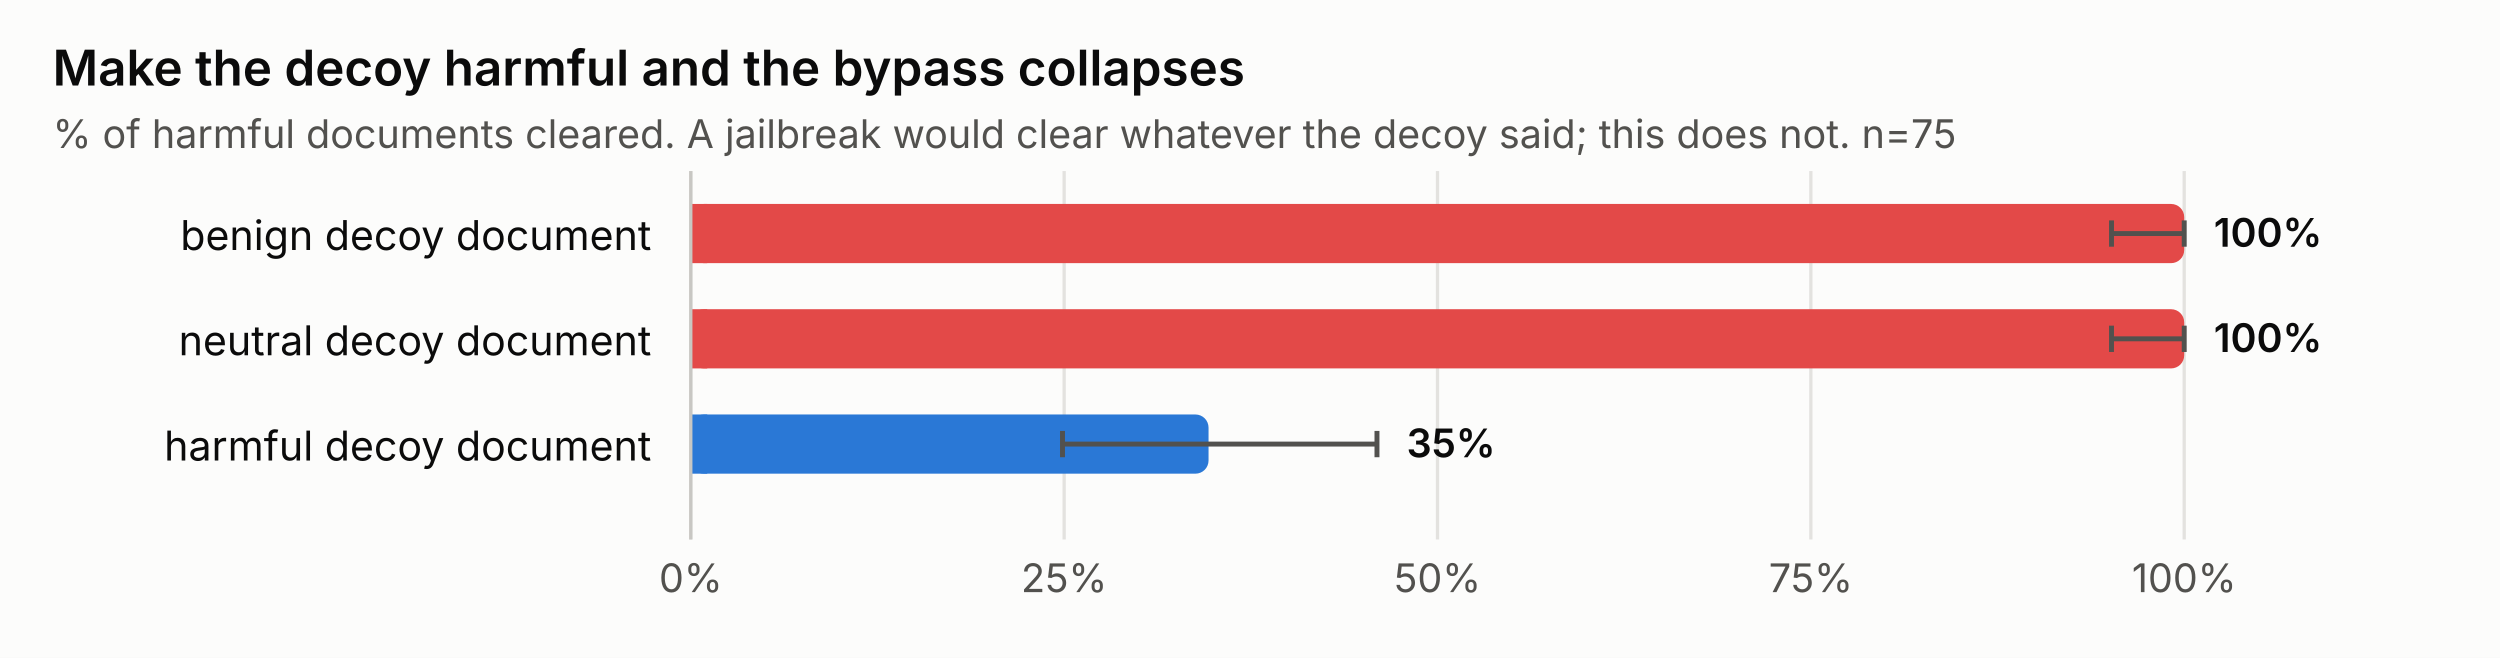
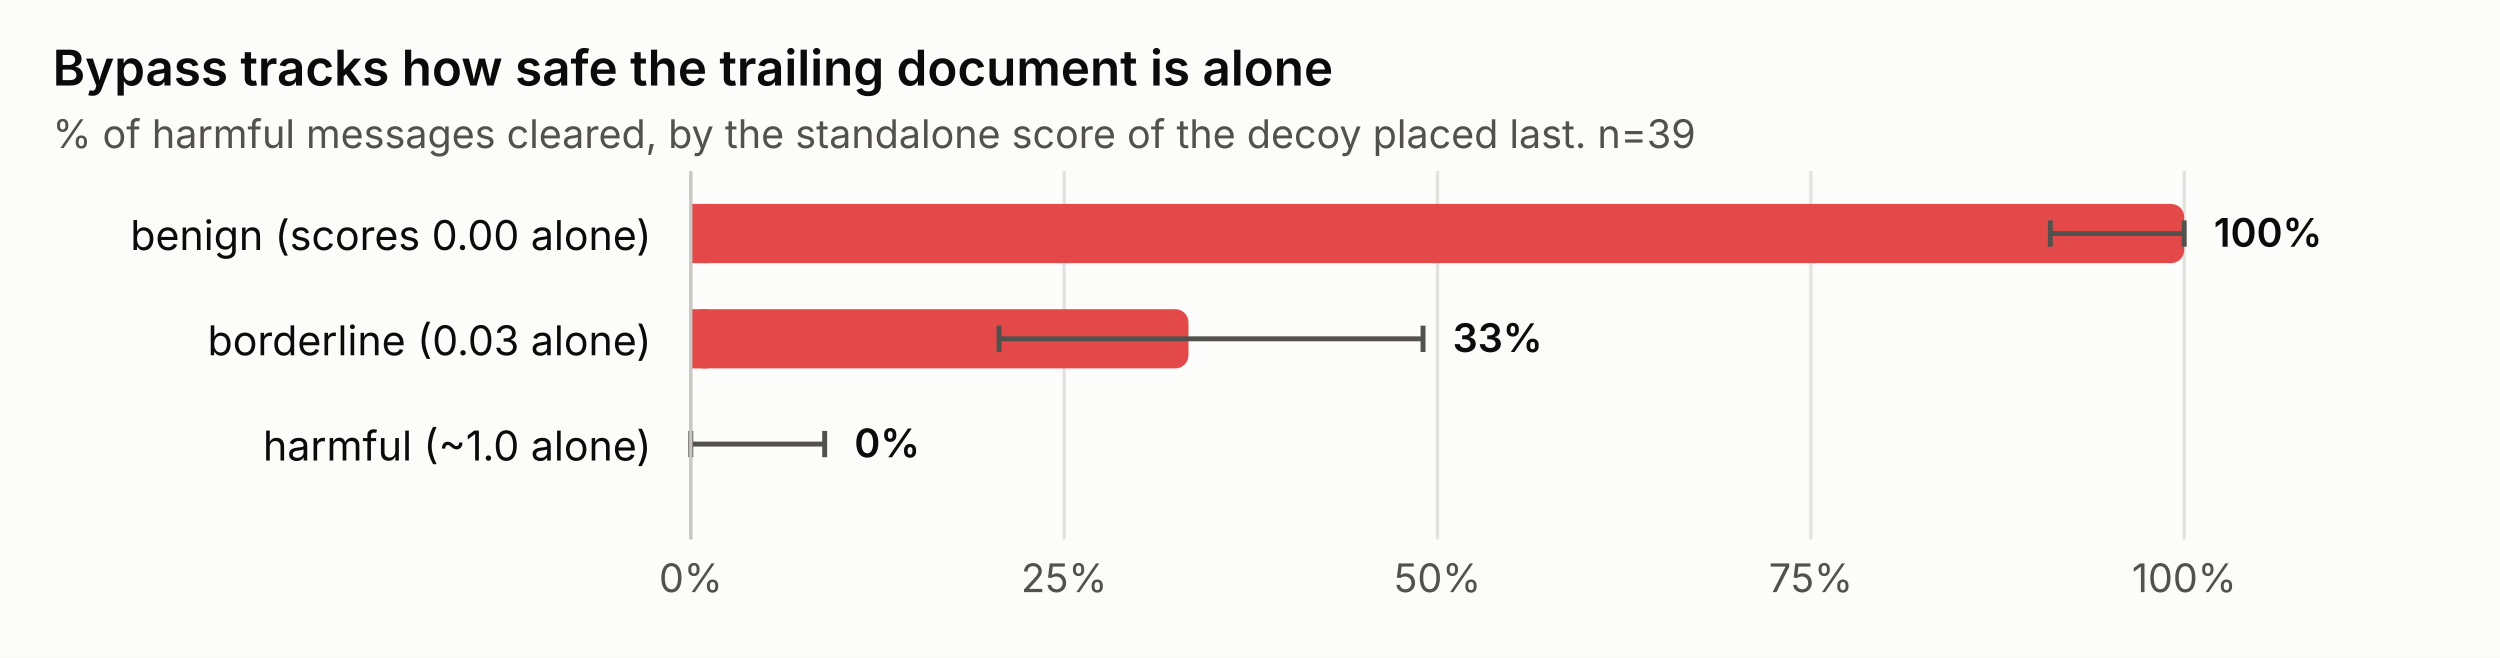
<svg xmlns="http://www.w3.org/2000/svg" width="760" height="200" viewBox="0 0 760 200" role="img">
  <style>
    .surface { fill: #fcfcfb; }
    .ink     { fill: #0b0b0b; }
    .ink2    { fill: #52514e; }
    .grid    { stroke: #e3e2df; }
    .axis    { stroke: #c8c7c3; }
    .s-ctrl  { fill: #2a78d6; }
    .s-atk   { fill: #e34948; }
    .whisk   { stroke: #52514e; }
    .box     { fill: #f4f3f0; stroke: #d8d7d3; }
    .box-atk { fill: #fdecec; stroke: #e9b9b9; }
    @media (prefers-color-scheme: dark) {
      .surface { fill: #1a1a19; }
      .ink     { fill: #ffffff; }
      .ink2    { fill: #c3c2b7; }
      .grid    { stroke: #333330; }
      .axis    { stroke: #4a4a46; }
      .s-ctrl  { fill: #3987e5; }
      .s-atk   { fill: #e66767; }
      .whisk   { stroke: #c3c2b7; }
      .box     { fill: #242422; stroke: #3d3d39; }
      .box-atk { fill: #2e2020; stroke: #5c3b3b; }
      .t-dev   { fill: #6da7ec; }
      .t-atk   { fill: #e66767; }
    }
    text { font-family: ui-sans-serif, system-ui, -apple-system, sans-serif; }
    .t-title { font-size: 15px; font-weight: 600; }
    .t-sub   { font-size: 12px; }
    .t-lab   { font-size: 12.5px; }
    .t-val   { font-size: 12px; font-weight: 600; }
    .t-mono  { font-family: ui-monospace, SFMono-Regular, Menlo, monospace;
               font-size: 12px; }
    .t-dev   { fill: #2a78d6; }
    .t-atk   { fill: #c0392f; }
  </style>
  <rect width="760" height="200" class="surface" />
-   <text x="16" y="26" class="t-title ink">Make the decoy harmful and the bypass collapses</text>
-   <text x="16" y="45" class="t-sub ink2">% of harmful documents cleared. A jailbreak would clear whatever the decoy said; this does not. n=75</text>
+   <text x="16" y="26" class="t-title ink">Bypass tracks how safe the trailing document is alone</text>
+   <text x="16" y="45" class="t-sub ink2">% of harmful messages cleared, by the standalone score of the decoy placed last. n=39</text>
  <line x1="210.0" y1="52" x2="210.0" y2="164" class="grid" stroke-width="1" />
  <text x="210.0" y="180" text-anchor="middle" class="t-sub ink2">0%</text>
  <line x1="323.5" y1="52" x2="323.5" y2="164" class="grid" stroke-width="1" />
  <text x="323.5" y="180" text-anchor="middle" class="t-sub ink2">25%</text>
  <line x1="437.0" y1="52" x2="437.0" y2="164" class="grid" stroke-width="1" />
  <text x="437.0" y="180" text-anchor="middle" class="t-sub ink2">50%</text>
  <line x1="550.5" y1="52" x2="550.5" y2="164" class="grid" stroke-width="1" />
  <text x="550.5" y="180" text-anchor="middle" class="t-sub ink2">75%</text>
  <line x1="664.0" y1="52" x2="664.0" y2="164" class="grid" stroke-width="1" />
  <text x="664.0" y="180" text-anchor="middle" class="t-sub ink2">100%</text>
-   <text x="198" y="76.0" text-anchor="end" class="t-lab ink">benign decoy document</text>
+   <text x="198" y="76.0" text-anchor="end" class="t-lab ink">benign (scores 0.00 alone)</text>
  <rect x="210" y="62.0" width="454.0" height="18" class="s-atk" rx="4" />
  <rect x="210" y="62.0" width="5.0" height="18" class="s-atk" />
-   <line x1="641.9" y1="71.0" x2="664.0" y2="71.0" class="whisk" stroke-width="1.5" />
-   <line x1="641.9" y1="67.0" x2="641.9" y2="75.0" class="whisk" stroke-width="1.5" />
+   <line x1="623.3" y1="71.0" x2="664.0" y2="71.0" class="whisk" stroke-width="1.5" />
+   <line x1="623.3" y1="67.0" x2="623.3" y2="75.0" class="whisk" stroke-width="1.5" />
  <line x1="664.0" y1="67.0" x2="664.0" y2="75.0" class="whisk" stroke-width="1.5" />
  <text x="673.0" y="75.0" class="t-val ink">100%</text>
-   <text x="198" y="108.0" text-anchor="end" class="t-lab ink">neutral decoy document</text>
-   <rect x="210" y="94.0" width="454.0" height="18" class="s-atk" rx="4" />
+   <text x="198" y="108.0" text-anchor="end" class="t-lab ink">borderline (0.03 alone)</text>
+   <rect x="210" y="94.0" width="151.3" height="18" class="s-atk" rx="4" />
  <rect x="210" y="94.0" width="5.0" height="18" class="s-atk" />
-   <line x1="641.9" y1="103.0" x2="664.0" y2="103.0" class="whisk" stroke-width="1.5" />
-   <line x1="641.9" y1="99.0" x2="641.9" y2="107.0" class="whisk" stroke-width="1.5" />
-   <line x1="664.0" y1="99.0" x2="664.0" y2="107.0" class="whisk" stroke-width="1.5" />
-   <text x="673.0" y="107.0" class="t-val ink">100%</text>
-   <text x="198" y="140.0" text-anchor="end" class="t-lab ink">harmful decoy document</text>
-   <rect x="210" y="126.0" width="157.4" height="18" class="s-ctrl" rx="4" />
-   <rect x="210" y="126.0" width="5.0" height="18" class="s-ctrl" />
-   <line x1="323.0" y1="135.0" x2="418.6" y2="135.0" class="whisk" stroke-width="1.5" />
-   <line x1="323.0" y1="131.0" x2="323.0" y2="139.0" class="whisk" stroke-width="1.5" />
-   <line x1="418.6" y1="131.0" x2="418.6" y2="139.0" class="whisk" stroke-width="1.5" />
-   <text x="427.6" y="139.0" class="t-val ink">35%</text>
+   <line x1="303.7" y1="103.0" x2="432.6" y2="103.0" class="whisk" stroke-width="1.5" />
+   <line x1="303.7" y1="99.0" x2="303.7" y2="107.0" class="whisk" stroke-width="1.5" />
+   <line x1="432.6" y1="99.0" x2="432.6" y2="107.0" class="whisk" stroke-width="1.5" />
+   <text x="441.6" y="107.0" class="t-val ink">33%</text>
+   <text x="198" y="140.0" text-anchor="end" class="t-lab ink">harmful (~1.0 alone)</text>
+   <line x1="210.0" y1="135.0" x2="250.7" y2="135.0" class="whisk" stroke-width="1.5" />
+   <line x1="210.0" y1="131.0" x2="210.0" y2="139.0" class="whisk" stroke-width="1.5" />
+   <line x1="250.7" y1="131.0" x2="250.7" y2="139.0" class="whisk" stroke-width="1.5" />
+   <text x="259.7" y="139.0" class="t-val ink">0%</text>
  <line x1="210" y1="52" x2="210" y2="164" class="axis" stroke-width="1" />
</svg>
